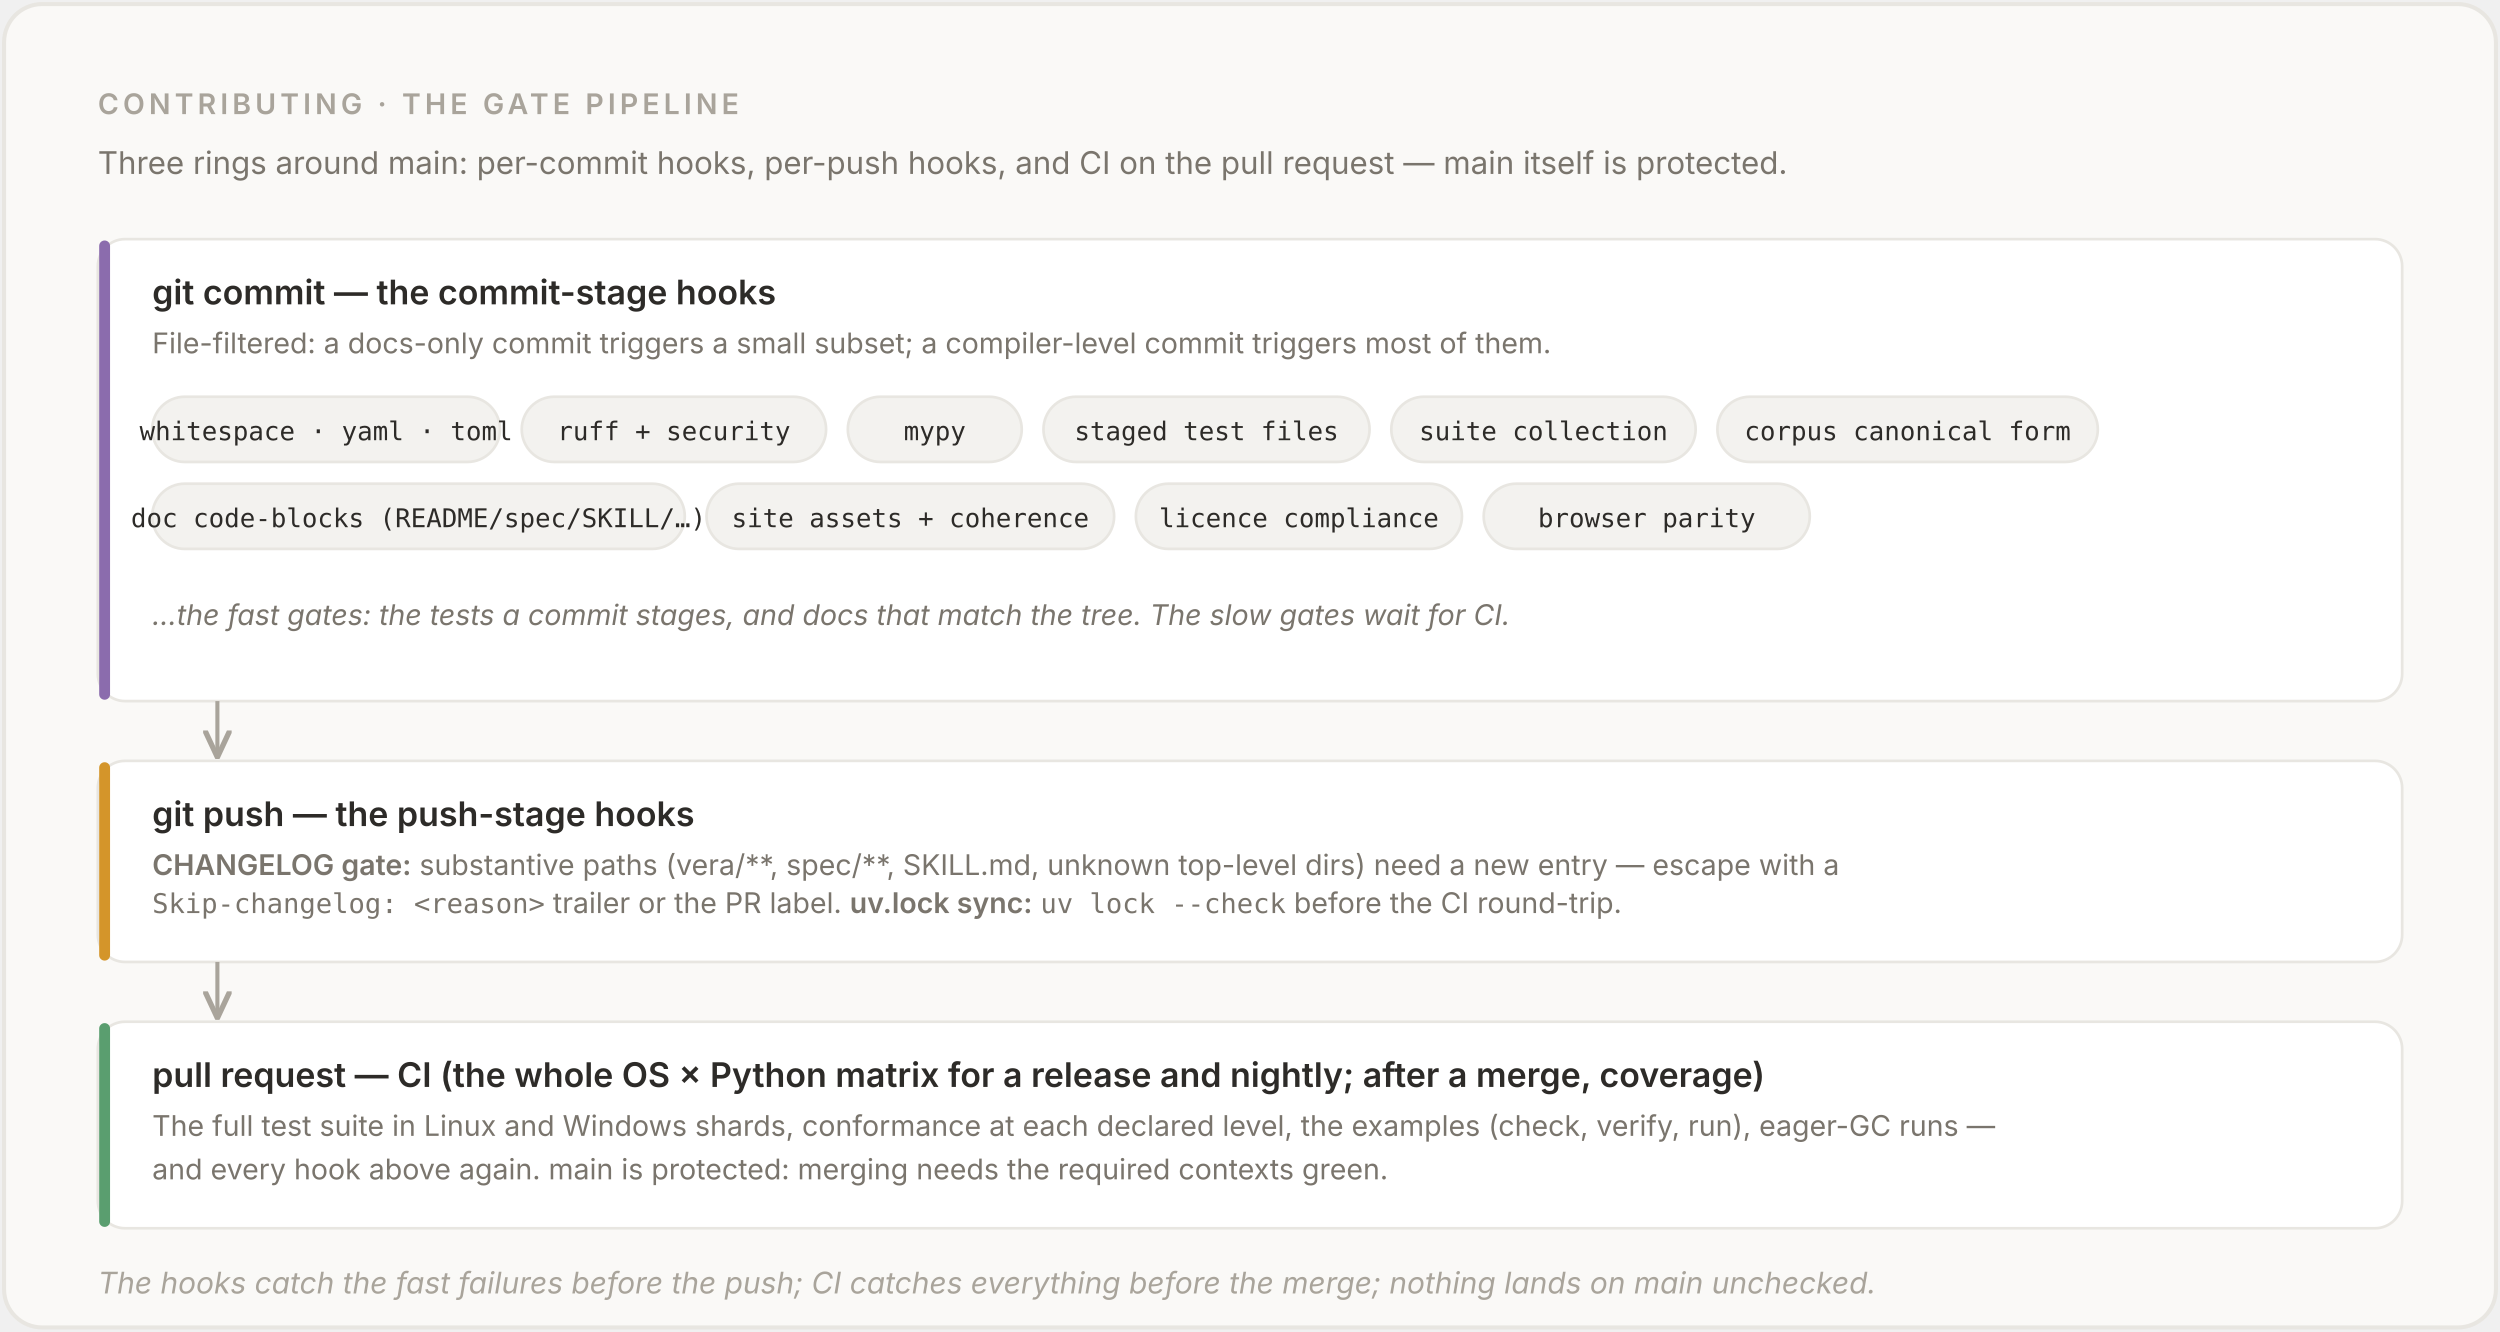
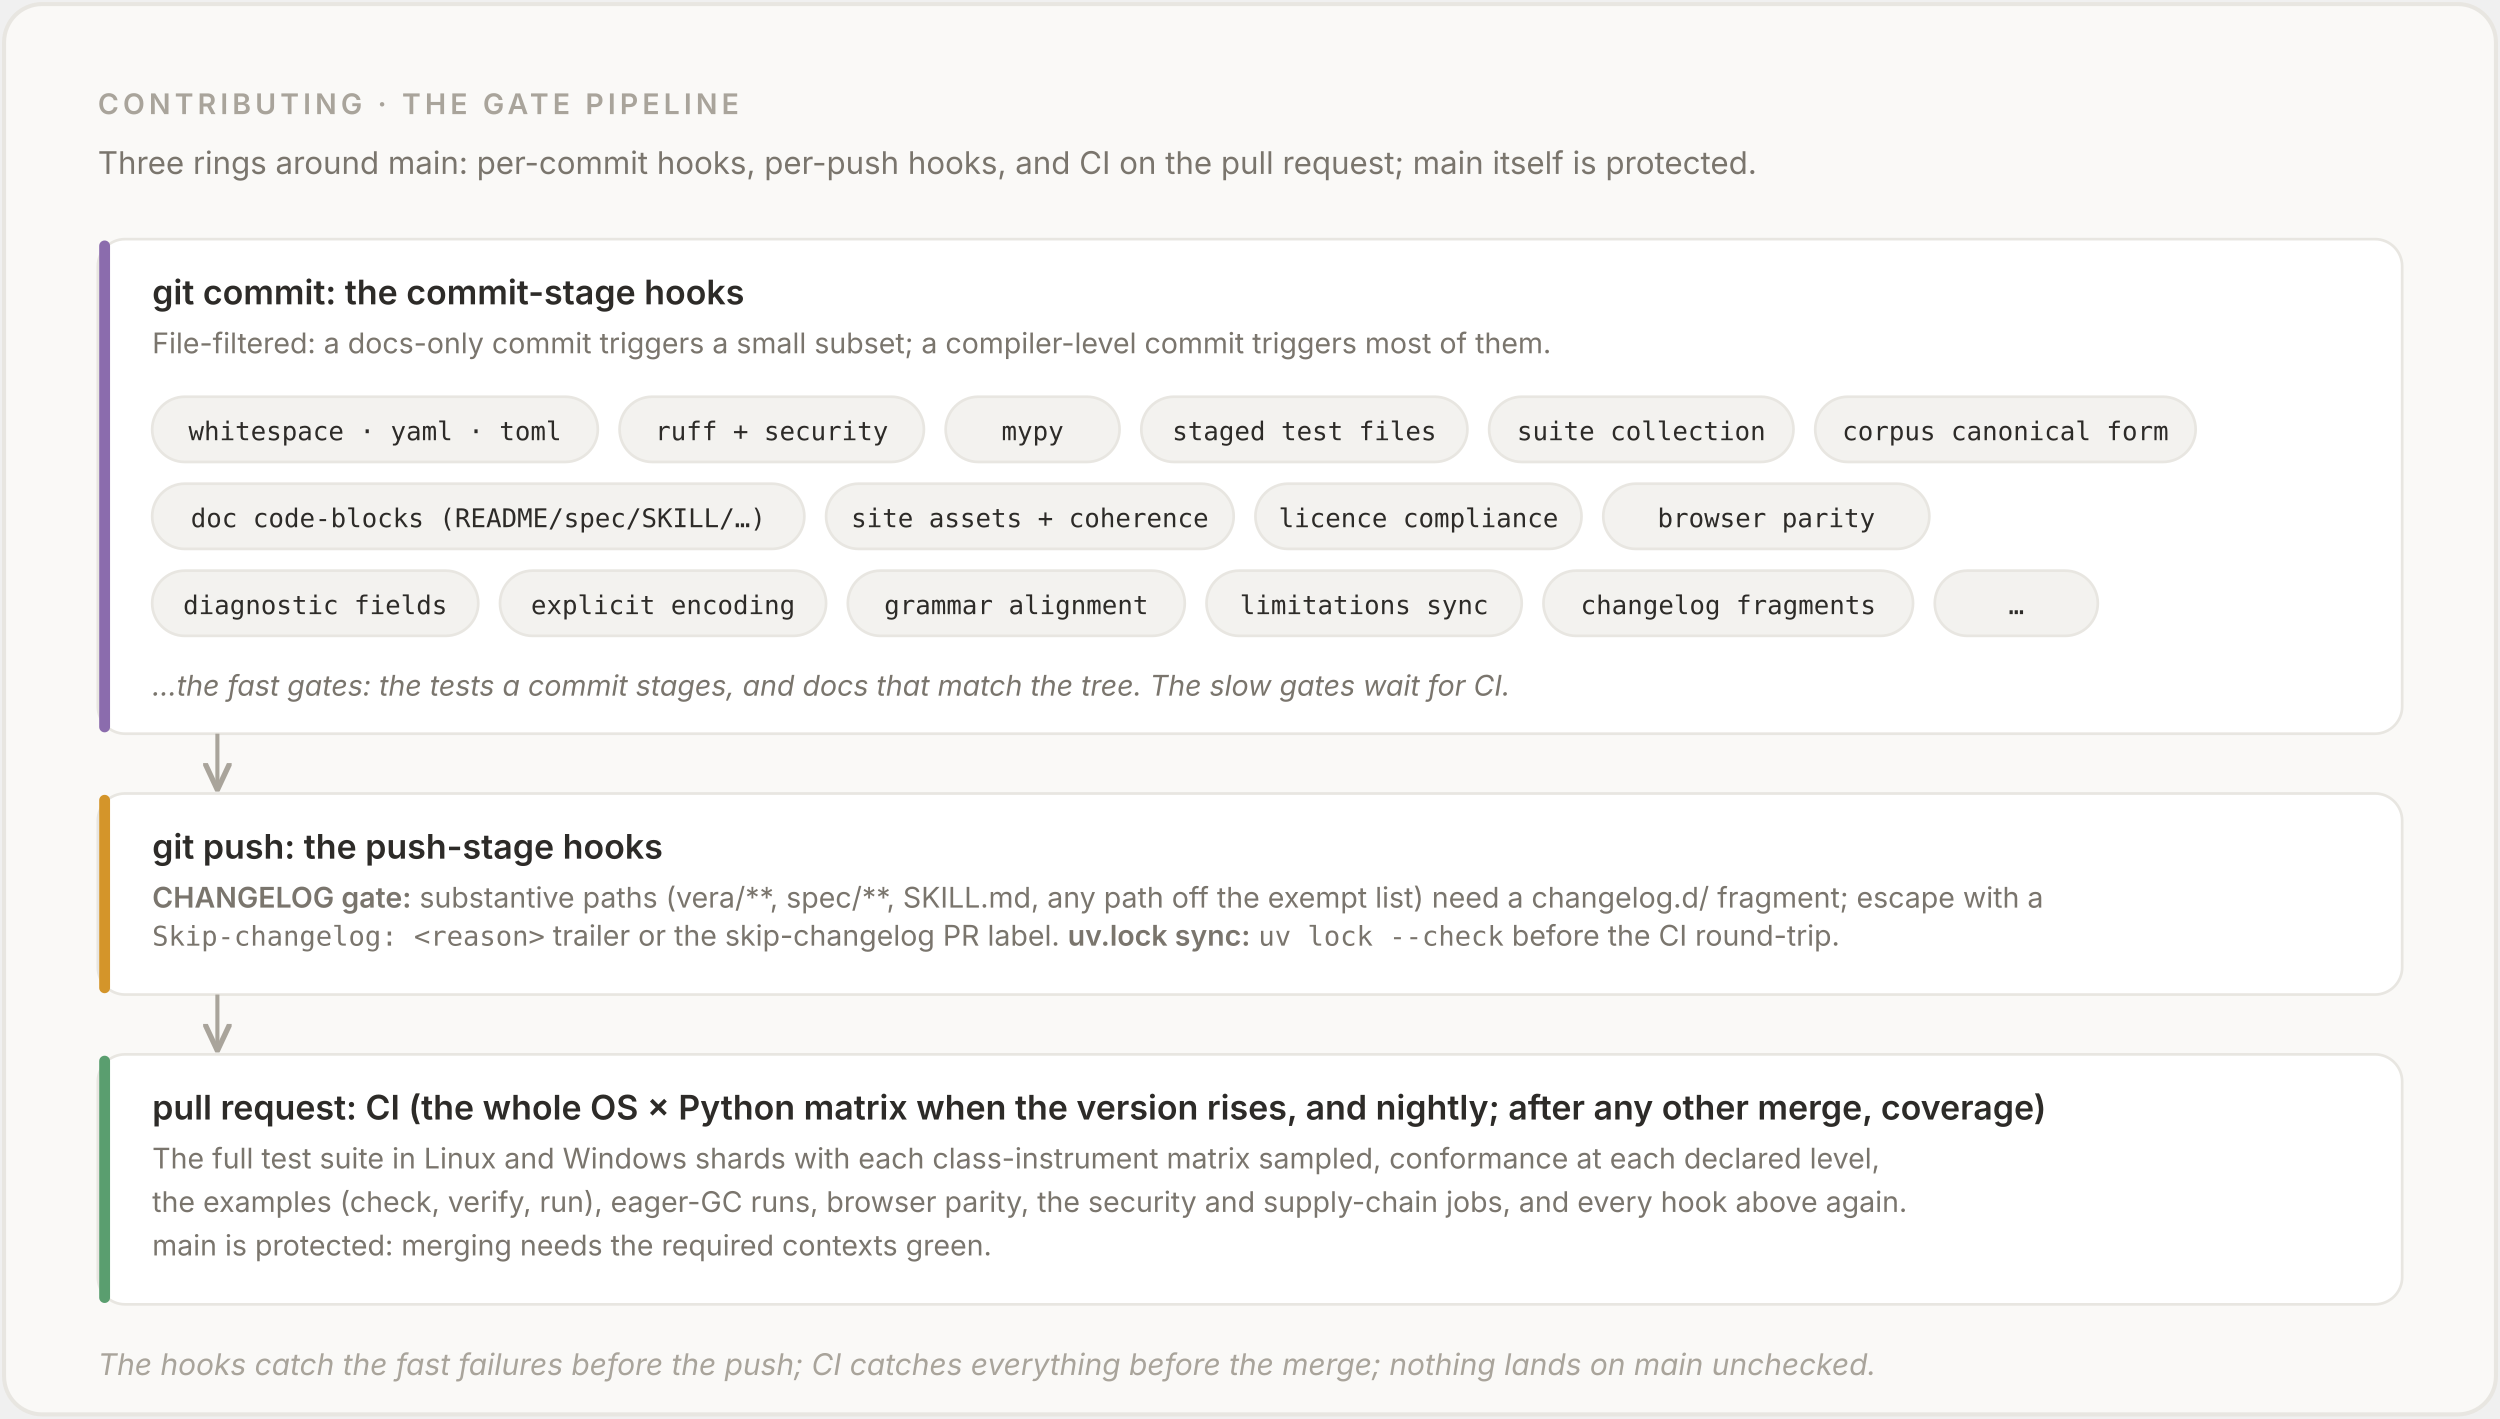
- <svg xmlns="http://www.w3.org/2000/svg" width="920" height="490" viewBox="0 0 920 490" role="img" aria-labelledby="title">
+ <svg xmlns="http://www.w3.org/2000/svg" width="920" height="522" viewBox="0 0 920 522" role="img" aria-labelledby="title">
  <defs>
    <marker id="arr" viewBox="0 0 8 8" refX="7" refY="4" markerWidth="7" markerHeight="7" orient="auto-start-reverse">
      <path d="M0,0.5 L7.5,4 L0,7.5" fill="none" stroke="#a9a49b" stroke-width="1.5" stroke-linecap="round" stroke-linejoin="round" />
    </marker>
    <style>
      .f  { font-family: -apple-system, BlinkMacSystemFont, 'Segoe UI', system-ui, sans-serif; }
      .m  { font-family: 'SF Mono', Menlo, Monaco, Consolas, monospace; }
      .micro { font-size: 10.5px; font-weight: 600; letter-spacing: 1.5px; fill: #a9a49b; }
      .sub { font-size: 11.5px; fill: #7a756d; }
      .card { fill: #ffffff; stroke: #e8e6e1; stroke-width: 1; }
      .t { font-size: 12.5px; font-weight: 600; fill: #2d2b28; }
      .d { font-size: 10.5px; fill: #7a756d; }
      .pill { fill: #f3f2ef; stroke: #e8e6e1; stroke-width: 1; }
      .pt { font-size: 9.5px; fill: #2d2b28; }
      .edge { fill: none; stroke: #a9a49b; stroke-width: 1.5; }
      .footi { font-size: 11px; font-style: italic; fill: #a9a49b; }
    </style>
  </defs>
-   <rect x="1.5" y="1.5" width="917" height="487" rx="14" fill="#faf9f7" stroke="#e8e6e1" stroke-width="1.5" />
+   <rect x="1.5" y="1.5" width="917" height="519" rx="14" fill="#faf9f7" stroke="#e8e6e1" stroke-width="1.5" />
  <text class="f micro" x="36" y="42">CONTRIBUTING · THE GATE PIPELINE</text>
-   <text class="f sub" x="36" y="64">Three rings around main: per-commit hooks, per-push hooks, and CI on the pull request — main itself is protected.</text>
+   <text class="f sub" x="36" y="64">Three rings around main: per-commit hooks, per-push hooks, and CI on the pull request; main itself is protected.</text>
  <g>
-     <rect class="card" x="36" y="88" width="848" height="170" rx="10" />
-     <rect x="36.5" y="88.5" width="4" height="169" rx="2" fill="#8b6cad" />
-     <text class="f t" x="56" y="112">git commit — the commit-stage hooks</text>
+     <rect class="card" x="36" y="88" width="848" height="182" rx="10" />
+     <rect x="36.5" y="88.5" width="4" height="181" rx="2" fill="#8b6cad" />
+     <text class="f t" x="56" y="112">git commit: the commit-stage hooks</text>
    <text class="f d" x="56" y="130">File-filtered: a docs-only commit triggers a small subset; a compiler-level commit triggers most of them.</text>
-     <rect class="pill" x="56" y="146" width="128" height="24" rx="12" />
-     <text class="m pt" x="120" y="162" text-anchor="middle">whitespace · yaml · toml</text>
-     <rect class="pill" x="192" y="146" width="112" height="24" rx="12" />
-     <text class="m pt" x="248" y="162" text-anchor="middle">ruff + security</text>
-     <rect class="pill" x="312" y="146" width="64" height="24" rx="12" />
-     <text class="m pt" x="344" y="162" text-anchor="middle">mypy</text>
-     <rect class="pill" x="384" y="146" width="120" height="24" rx="12" />
-     <text class="m pt" x="444" y="162" text-anchor="middle">staged test files</text>
-     <rect class="pill" x="512" y="146" width="112" height="24" rx="12" />
-     <text class="m pt" x="568" y="162" text-anchor="middle">suite collection</text>
-     <rect class="pill" x="632" y="146" width="140" height="24" rx="12" />
-     <text class="m pt" x="702" y="162" text-anchor="middle">corpus canonical form</text>
-     <rect class="pill" x="56" y="178" width="196" height="24" rx="12" />
-     <text class="m pt" x="154" y="194" text-anchor="middle">doc code-blocks (README/spec/SKILL/…)</text>
-     <rect class="pill" x="260" y="178" width="150" height="24" rx="12" />
-     <text class="m pt" x="335" y="194" text-anchor="middle">site assets + coherence</text>
-     <rect class="pill" x="418" y="178" width="120" height="24" rx="12" />
-     <text class="m pt" x="478" y="194" text-anchor="middle">licence compliance</text>
-     <rect class="pill" x="546" y="178" width="120" height="24" rx="12" />
-     <text class="m pt" x="606" y="194" text-anchor="middle">browser parity</text>
-     <text class="f d" x="56" y="230" font-style="italic" fill="#a9a49b">…the fast gates: the tests a commit stages, and docs that match the tree. The slow gates wait for CI.</text>
+     <rect class="pill" x="56" y="146" width="164" height="24" rx="12" />
+     <text class="m pt" x="138" y="162" text-anchor="middle">whitespace · yaml · toml</text>
+     <rect class="pill" x="228" y="146" width="112" height="24" rx="12" />
+     <text class="m pt" x="284" y="162" text-anchor="middle">ruff + security</text>
+     <rect class="pill" x="348" y="146" width="64" height="24" rx="12" />
+     <text class="m pt" x="380" y="162" text-anchor="middle">mypy</text>
+     <rect class="pill" x="420" y="146" width="120" height="24" rx="12" />
+     <text class="m pt" x="480" y="162" text-anchor="middle">staged test files</text>
+     <rect class="pill" x="548" y="146" width="112" height="24" rx="12" />
+     <text class="m pt" x="604" y="162" text-anchor="middle">suite collection</text>
+     <rect class="pill" x="668" y="146" width="140" height="24" rx="12" />
+     <text class="m pt" x="738" y="162" text-anchor="middle">corpus canonical form</text>
+     <rect class="pill" x="56" y="178" width="240" height="24" rx="12" />
+     <text class="m pt" x="176" y="194" text-anchor="middle">doc code-blocks (README/spec/SKILL/…)</text>
+     <rect class="pill" x="304" y="178" width="150" height="24" rx="12" />
+     <text class="m pt" x="379" y="194" text-anchor="middle">site assets + coherence</text>
+     <rect class="pill" x="462" y="178" width="120" height="24" rx="12" />
+     <text class="m pt" x="522" y="194" text-anchor="middle">licence compliance</text>
+     <rect class="pill" x="590" y="178" width="120" height="24" rx="12" />
+     <text class="m pt" x="650" y="194" text-anchor="middle">browser parity</text>
+     <rect class="pill" x="56" y="210" width="120" height="24" rx="12" />
+     <text class="m pt" x="116" y="226" text-anchor="middle">diagnostic fields</text>
+     <rect class="pill" x="184" y="210" width="120" height="24" rx="12" />
+     <text class="m pt" x="244" y="226" text-anchor="middle">explicit encoding</text>
+     <rect class="pill" x="312" y="210" width="124" height="24" rx="12" />
+     <text class="m pt" x="374" y="226" text-anchor="middle">grammar alignment</text>
+     <rect class="pill" x="444" y="210" width="116" height="24" rx="12" />
+     <text class="m pt" x="502" y="226" text-anchor="middle">limitations sync</text>
+     <rect class="pill" x="568" y="210" width="136" height="24" rx="12" />
+     <text class="m pt" x="636" y="226" text-anchor="middle">changelog fragments</text>
+     <rect class="pill" x="712" y="210" width="60" height="24" rx="12" />
+     <text class="m pt" x="742" y="226" text-anchor="middle">…</text>
+     <text class="f d" x="56" y="256" font-style="italic" fill="#a9a49b">…the fast gates: the tests a commit stages, and docs that match the tree. The slow gates wait for CI.</text>
  </g>
-   <line class="edge" x1="80" y1="258" x2="80" y2="278" marker-end="url(#arr)" />
+   <line class="edge" x1="80" y1="270" x2="80" y2="290" marker-end="url(#arr)" />
  <g>
-     <rect class="card" x="36" y="280" width="848" height="74" rx="10" />
-     <rect x="36.5" y="280.5" width="4" height="73" rx="2" fill="#d4952a" />
-     <text class="f t" x="56" y="304">git push — the push-stage hooks</text>
-     <text class="f d" x="56" y="322">
-       <tspan font-weight="600">CHANGELOG gate:</tspan> substantive paths (vera/**, spec/**, SKILL.md, unknown top-level dirs) need a new entry — escape with a</text>
-     <text class="f d" x="56" y="336">
-       <tspan class="m" font-size="10px">Skip-changelog: &lt;reason&gt;</tspan> trailer or the PR label. <tspan font-weight="600">uv.lock sync:</tspan>
+     <rect class="card" x="36" y="292" width="848" height="74" rx="10" />
+     <rect x="36.5" y="292.5" width="4" height="73" rx="2" fill="#d4952a" />
+     <text class="f t" x="56" y="316">git push: the push-stage hooks</text>
+     <text class="f d" x="56" y="334">
+       <tspan font-weight="600">CHANGELOG gate:</tspan> substantive paths (vera/**, spec/**, SKILL.md, any path off the exempt list) need a changelog.d/ fragment; escape with a</text>
+     <text class="f d" x="56" y="348">
+       <tspan class="m" font-size="10px">Skip-changelog: &lt;reason&gt;</tspan> trailer or the skip-changelog PR label. <tspan font-weight="600">uv.lock sync:</tspan>
      <tspan class="m" font-size="10px">uv lock --check</tspan> before the CI round-trip.</text>
  </g>
-   <line class="edge" x1="80" y1="354" x2="80" y2="374" marker-end="url(#arr)" />
+   <line class="edge" x1="80" y1="366" x2="80" y2="386" marker-end="url(#arr)" />
  <g>
-     <rect class="card" x="36" y="376" width="848" height="76" rx="10" />
-     <rect x="36.5" y="376.5" width="4" height="75" rx="2" fill="#5a9e6f" />
-     <text class="f t" x="56" y="400">pull request — CI (the whole OS × Python matrix for a release and nightly; after a merge, coverage)</text>
-     <text class="f d" x="56" y="418">The full test suite in Linux and Windows shards, conformance at each declared level, the examples (check, verify, run), eager-GC runs —</text>
-     <text class="f d" x="56" y="434">and every hook above again. main is protected: merging needs the required contexts green.</text>
+     <rect class="card" x="36" y="388" width="848" height="92" rx="10" />
+     <rect x="36.5" y="388.5" width="4" height="91" rx="2" fill="#5a9e6f" />
+     <text class="f t" x="56" y="412">pull request: CI (the whole OS × Python matrix when the version rises, and nightly; after any other merge, coverage)</text>
+     <text class="f d" x="56" y="430">The full test suite in Linux and Windows shards with each class-instrument matrix sampled, conformance at each declared level,</text>
+     <text class="f d" x="56" y="446">the examples (check, verify, run), eager-GC runs, browser parity, the security and supply-chain jobs, and every hook above again.</text>
+     <text class="f d" x="56" y="462">main is protected: merging needs the required contexts green.</text>
  </g>
-   <text class="f footi" x="36" y="476">The hooks catch the fast failures before the push; CI catches everything before the merge; nothing lands on main unchecked.</text>
+   <text class="f footi" x="36" y="506">The hooks catch the fast failures before the push; CI catches everything before the merge; nothing lands on main unchecked.</text>
</svg>
